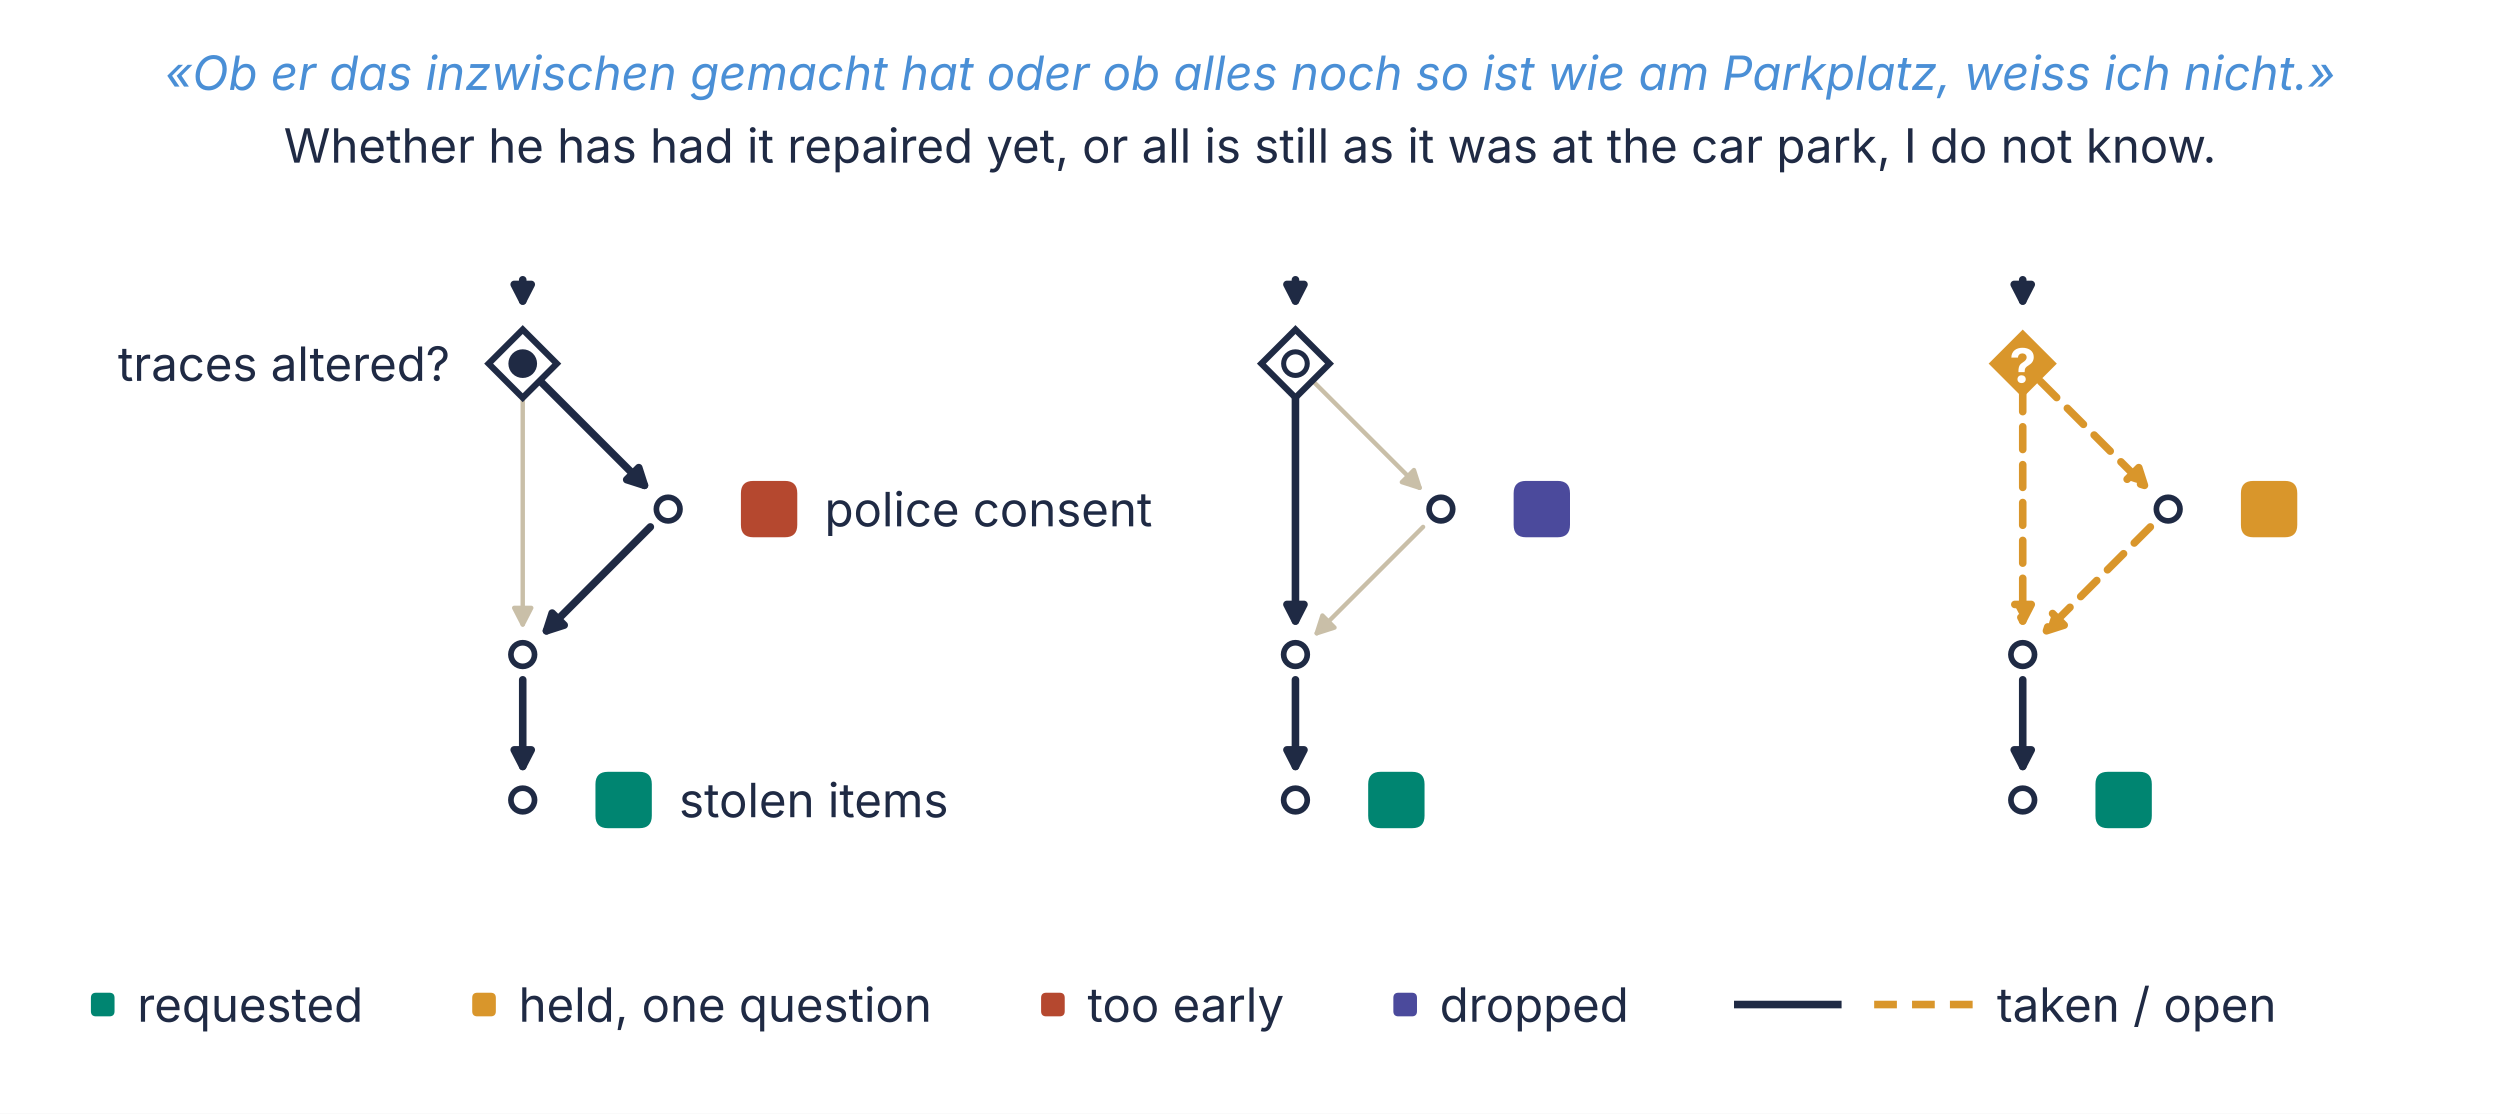
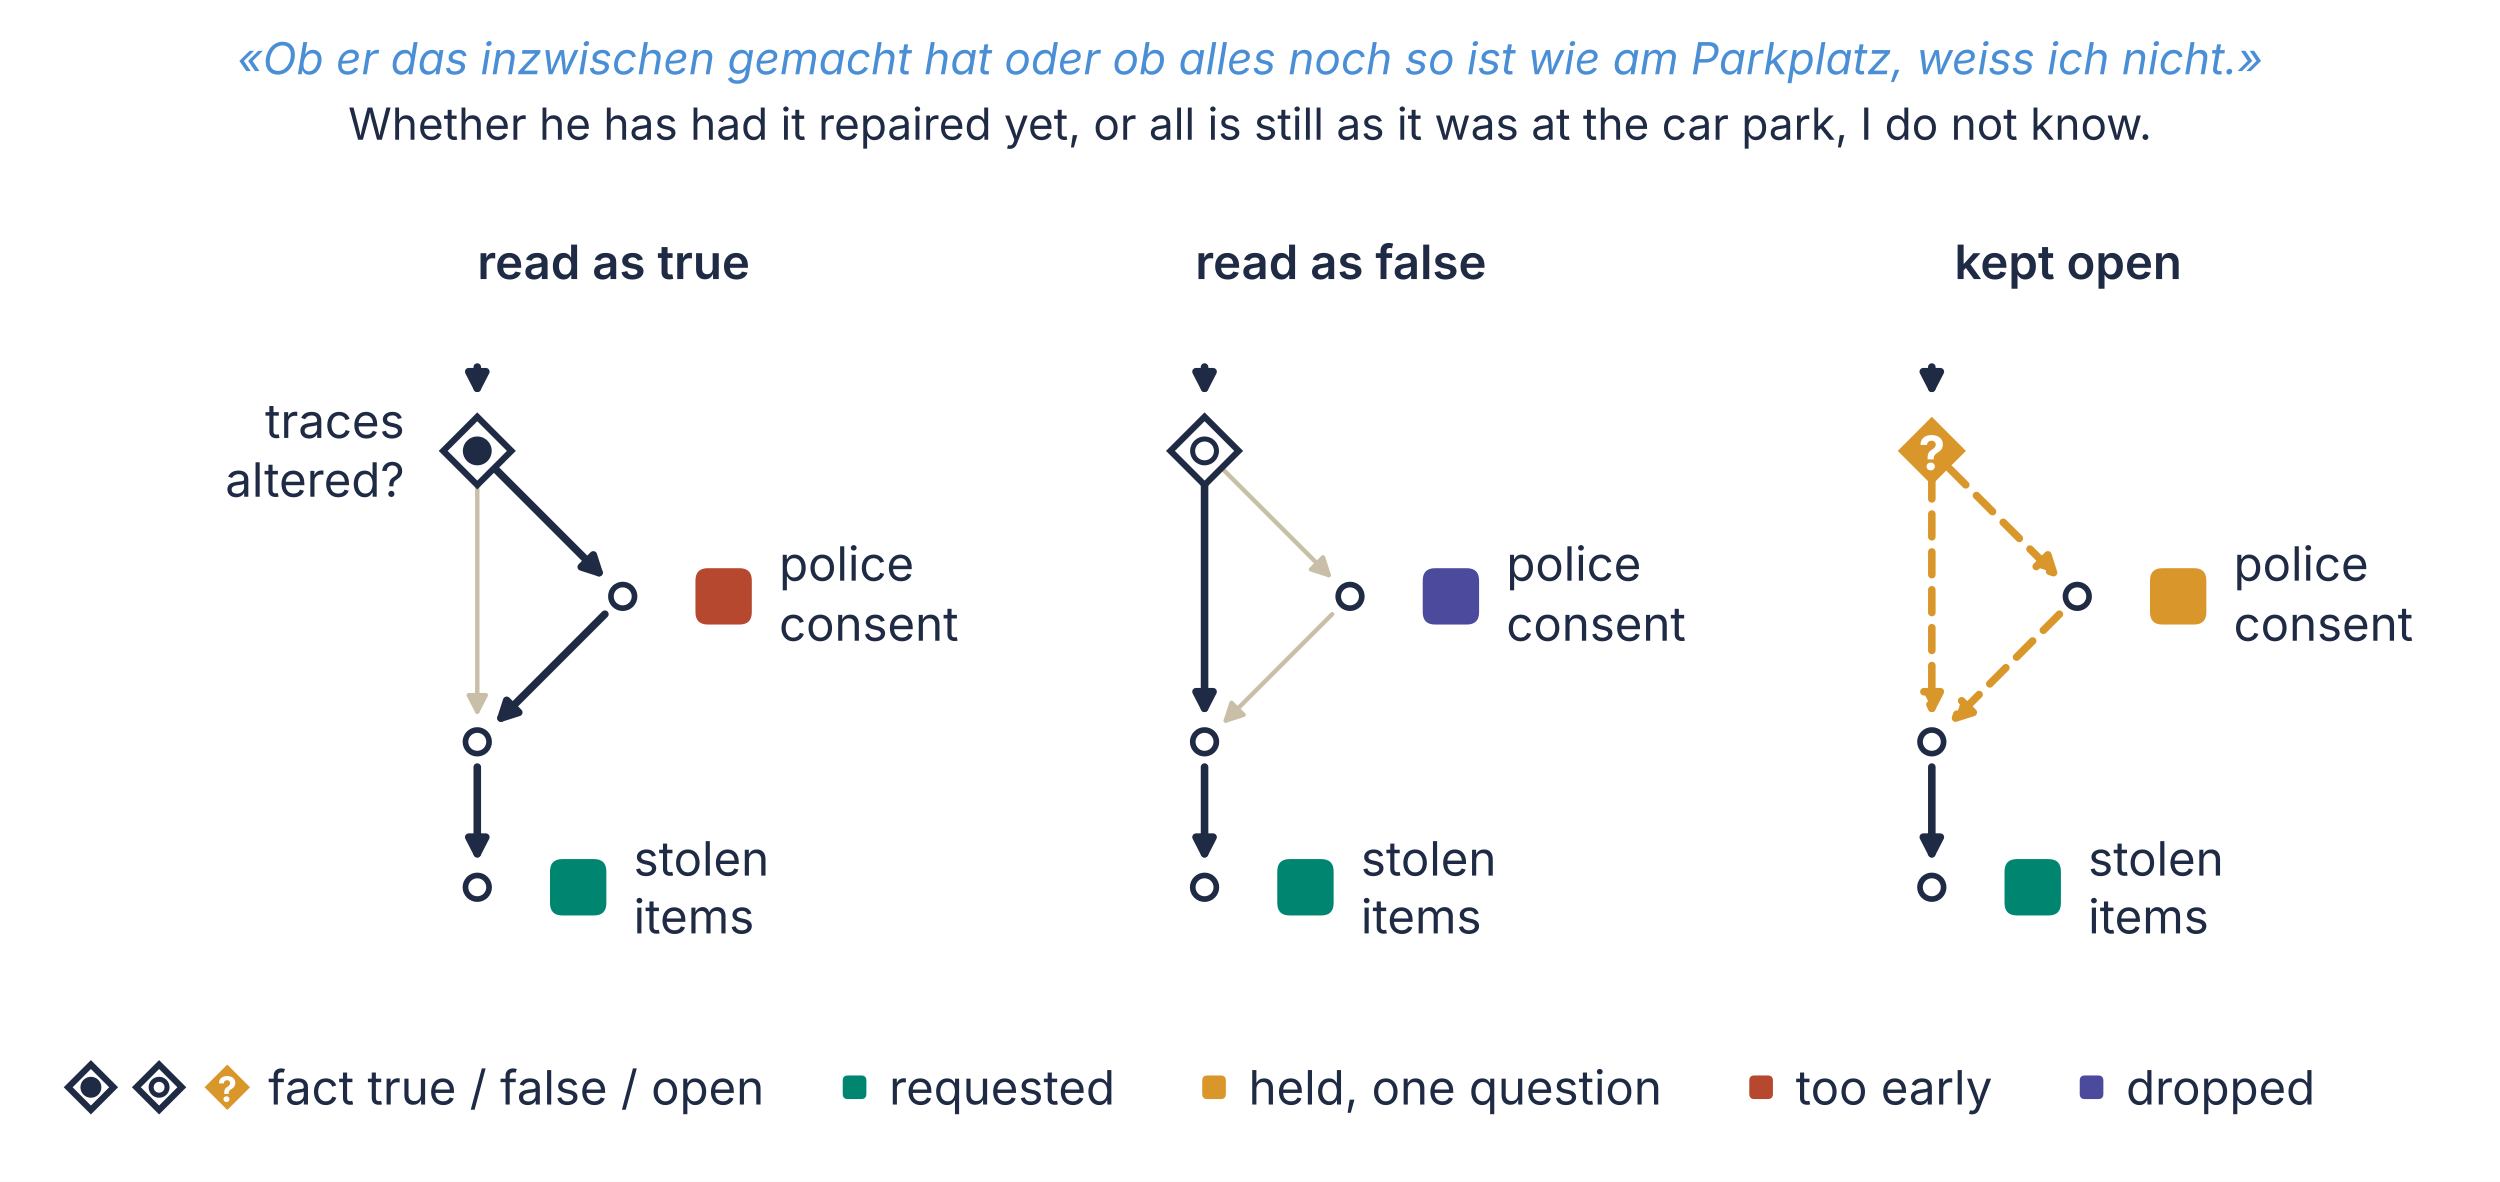
- <svg xmlns="http://www.w3.org/2000/svg" width="396pt" height="176.4pt" viewBox="0 0 396 176.4" version="1.1">
+ <svg xmlns="http://www.w3.org/2000/svg" width="396pt" height="187.2pt" viewBox="0 0 396 187.2" version="1.1">
  <defs>
    <style type="text/css">*{stroke-linejoin: round; stroke-linecap: butt}</style>
  </defs>
  <g id="figure_1">
    <g id="patch_1">
-       <path d="M 0 176.4  L 396 176.4  L 396 0  L 0 0  z " style="fill: #ffffff" />
+       <path d="M 0 187.2  L 396 187.2  L 396 0  L 0 0  z " style="fill: #ffffff" />
    </g>
    <g id="axes_1">
      <g id="patch_2">
-         <path d="M 82.8 44.32  Q 82.8 46.655 82.8 47.679  " style="fill: none; stroke: #1f2a44; stroke-width: 1.2; stroke-linecap: round" />
-         <path d="M 84.15 45.054  L 82.8 47.679  L 81.45 45.054  z " style="fill: #1f2a44; stroke: #1f2a44; stroke-width: 1.2; stroke-linecap: round" />
+         <path d="M 75.6 58.144  Q 75.6 60.479 75.6 61.503  " style="fill: none; stroke: #1f2a44; stroke-width: 1.2; stroke-linecap: round" />
+         <path d="M 76.95 58.878  L 75.6 61.503  L 74.25 58.878  z " style="fill: #1f2a44; stroke: #1f2a44; stroke-width: 1.2; stroke-linecap: round" />
      </g>
      <g id="patch_3">
-         <path d="M 85.627 60.427  Q 94.318 69.118 102.082 76.882  " style="fill: none; stroke: #1f2a44; stroke-width: 1.2; stroke-linecap: round" />
-         <path d="M 101.181 74.071  L 102.082 76.882  L 99.271 75.981  z " style="fill: #1f2a44; stroke: #1f2a44; stroke-width: 1.2; stroke-linecap: round" />
+         <path d="M 78.427 74.251  Q 87.118 82.942 94.882 90.706  " style="fill: none; stroke: #1f2a44; stroke-width: 1.2; stroke-linecap: round" />
+         <path d="M 93.981 87.895  L 94.882 90.706  L 92.071 89.805  z " style="fill: #1f2a44; stroke: #1f2a44; stroke-width: 1.2; stroke-linecap: round" />
      </g>
      <g id="patch_4">
-         <path d="M 103.013 83.467  Q 94.322 92.158 86.558 99.922  " style="fill: none; stroke: #1f2a44; stroke-width: 1.2; stroke-linecap: round" />
-         <path d="M 89.369 99.021  L 86.558 99.922  L 87.459 97.111  z " style="fill: #1f2a44; stroke: #1f2a44; stroke-width: 1.2; stroke-linecap: round" />
+         <path d="M 95.813 97.291  Q 87.122 105.982 79.358 113.746  " style="fill: none; stroke: #1f2a44; stroke-width: 1.2; stroke-linecap: round" />
+         <path d="M 82.169 112.845  L 79.358 113.746  L 80.259 110.935  z " style="fill: #1f2a44; stroke: #1f2a44; stroke-width: 1.2; stroke-linecap: round" />
      </g>
      <g id="patch_5">
-         <path d="M 82.8 61.602  Q 82.8 80.642 82.8 98.916  " style="fill: none; stroke: #c9bfa8; stroke-width: 0.7; stroke-linecap: round" />
-         <path d="M 84.15 96.291  L 82.8 98.916  L 81.45 96.291  z " style="fill: #c9bfa8; stroke: #c9bfa8; stroke-width: 0.7; stroke-linecap: round" />
+         <path d="M 75.6 75.426  Q 75.6 94.466 75.6 112.74  " style="fill: none; stroke: #c9bfa8; stroke-width: 0.7; stroke-linecap: round" />
+         <path d="M 76.95 110.115  L 75.6 112.74  L 74.25 110.115  z " style="fill: #c9bfa8; stroke: #c9bfa8; stroke-width: 0.7; stroke-linecap: round" />
      </g>
      <g id="patch_6">
-         <path d="M 82.8 107.682  Q 82.8 115.2 82.8 121.406  " style="fill: none; stroke: #1f2a44; stroke-width: 1.2; stroke-linecap: round" />
-         <path d="M 84.15 118.781  L 82.8 121.406  L 81.45 118.781  z " style="fill: #1f2a44; stroke: #1f2a44; stroke-width: 1.2; stroke-linecap: round" />
+         <path d="M 75.6 121.506  Q 75.6 129.024 75.6 135.23  " style="fill: none; stroke: #1f2a44; stroke-width: 1.2; stroke-linecap: round" />
+         <path d="M 76.95 132.605  L 75.6 135.23  L 74.25 132.605  z " style="fill: #1f2a44; stroke: #1f2a44; stroke-width: 1.2; stroke-linecap: round" />
      </g>
      <g id="patch_7">
-         <path d="M 205.2 44.32  Q 205.2 46.655 205.2 47.679  " style="fill: none; stroke: #1f2a44; stroke-width: 1.2; stroke-linecap: round" />
-         <path d="M 206.55 45.054  L 205.2 47.679  L 203.85 45.054  z " style="fill: #1f2a44; stroke: #1f2a44; stroke-width: 1.2; stroke-linecap: round" />
+         <path d="M 190.8 58.144  Q 190.8 60.479 190.8 61.503  " style="fill: none; stroke: #1f2a44; stroke-width: 1.2; stroke-linecap: round" />
+         <path d="M 192.15 58.878  L 190.8 61.503  L 189.45 58.878  z " style="fill: #1f2a44; stroke: #1f2a44; stroke-width: 1.2; stroke-linecap: round" />
      </g>
      <g id="patch_8">
-         <path d="M 208.027 60.427  Q 216.718 69.118 224.869 77.269  " style="fill: none; stroke: #c9bfa8; stroke-width: 0.7; stroke-linecap: round" />
-         <path d="M 223.967 74.458  L 224.869 77.269  L 222.058 76.367  z " style="fill: #c9bfa8; stroke: #c9bfa8; stroke-width: 0.7; stroke-linecap: round" />
+         <path d="M 193.627 74.251  Q 202.318 82.942 210.469 91.093  " style="fill: none; stroke: #c9bfa8; stroke-width: 0.7; stroke-linecap: round" />
+         <path d="M 209.567 88.282  L 210.469 91.093  L 207.658 90.191  z " style="fill: #c9bfa8; stroke: #c9bfa8; stroke-width: 0.7; stroke-linecap: round" />
      </g>
      <g id="patch_9">
-         <path d="M 225.413 83.467  Q 216.722 92.158 208.571 100.309  " style="fill: none; stroke: #c9bfa8; stroke-width: 0.7; stroke-linecap: round" />
-         <path d="M 211.382 99.407  L 208.571 100.309  L 209.473 97.498  z " style="fill: #c9bfa8; stroke: #c9bfa8; stroke-width: 0.7; stroke-linecap: round" />
+         <path d="M 211.013 97.291  Q 202.322 105.982 194.171 114.133  " style="fill: none; stroke: #c9bfa8; stroke-width: 0.7; stroke-linecap: round" />
+         <path d="M 196.982 113.231  L 194.171 114.133  L 195.073 111.322  z " style="fill: #c9bfa8; stroke: #c9bfa8; stroke-width: 0.7; stroke-linecap: round" />
      </g>
      <g id="patch_10">
-         <path d="M 205.2 61.602  Q 205.2 80.642 205.2 98.369  " style="fill: none; stroke: #1f2a44; stroke-width: 1.2; stroke-linecap: round" />
-         <path d="M 206.55 95.744  L 205.2 98.369  L 203.85 95.744  z " style="fill: #1f2a44; stroke: #1f2a44; stroke-width: 1.2; stroke-linecap: round" />
+         <path d="M 190.8 75.426  Q 190.8 94.466 190.8 112.193  " style="fill: none; stroke: #1f2a44; stroke-width: 1.2; stroke-linecap: round" />
+         <path d="M 192.15 109.568  L 190.8 112.193  L 189.45 109.568  z " style="fill: #1f2a44; stroke: #1f2a44; stroke-width: 1.2; stroke-linecap: round" />
      </g>
      <g id="patch_11">
-         <path d="M 205.2 107.682  Q 205.2 115.2 205.2 121.406  " style="fill: none; stroke: #1f2a44; stroke-width: 1.2; stroke-linecap: round" />
-         <path d="M 206.55 118.781  L 205.2 121.406  L 203.85 118.781  z " style="fill: #1f2a44; stroke: #1f2a44; stroke-width: 1.2; stroke-linecap: round" />
+         <path d="M 190.8 121.506  Q 190.8 129.024 190.8 135.23  " style="fill: none; stroke: #1f2a44; stroke-width: 1.2; stroke-linecap: round" />
+         <path d="M 192.15 132.605  L 190.8 135.23  L 189.45 132.605  z " style="fill: #1f2a44; stroke: #1f2a44; stroke-width: 1.2; stroke-linecap: round" />
      </g>
      <g id="patch_12">
-         <path d="M 320.4 44.32  Q 320.4 46.655 320.4 47.679  " style="fill: none; stroke: #1f2a44; stroke-width: 1.2; stroke-linecap: round" />
-         <path d="M 321.75 45.054  L 320.4 47.679  L 319.05 45.054  z " style="fill: #1f2a44; stroke: #1f2a44; stroke-width: 1.2; stroke-linecap: round" />
+         <path d="M 306 58.144  Q 306 60.479 306 61.503  " style="fill: none; stroke: #1f2a44; stroke-width: 1.2; stroke-linecap: round" />
+         <path d="M 307.35 58.878  L 306 61.503  L 304.65 58.878  z " style="fill: #1f2a44; stroke: #1f2a44; stroke-width: 1.2; stroke-linecap: round" />
      </g>
      <g id="patch_13">
-         <path d="M 323.227 60.427  Q 331.918 69.118 339.682 76.882  " style="fill: none; stroke-dasharray: 3.6,2.4; stroke-dashoffset: 0; stroke: #d9962b; stroke-width: 1.2; stroke-linecap: round" />
-         <path d="M 338.781 74.071  L 339.682 76.882  L 336.871 75.981  z " style="fill: #d9962b; stroke-dasharray: 3.6,2.4; stroke-dashoffset: 0; stroke: #d9962b; stroke-width: 1.2; stroke-linecap: round" />
+         <path d="M 308.827 74.251  Q 317.518 82.942 325.282 90.706  " style="fill: none; stroke-dasharray: 3.6,2.4; stroke-dashoffset: 0; stroke: #d9962b; stroke-width: 1.2; stroke-linecap: round" />
+         <path d="M 324.381 87.895  L 325.282 90.706  L 322.471 89.805  z " style="fill: #d9962b; stroke-dasharray: 3.6,2.4; stroke-dashoffset: 0; stroke: #d9962b; stroke-width: 1.2; stroke-linecap: round" />
      </g>
      <g id="patch_14">
-         <path d="M 340.613 83.467  Q 331.922 92.158 324.158 99.922  " style="fill: none; stroke-dasharray: 3.6,2.4; stroke-dashoffset: 0; stroke: #d9962b; stroke-width: 1.2; stroke-linecap: round" />
-         <path d="M 326.969 99.021  L 324.158 99.922  L 325.059 97.111  z " style="fill: #d9962b; stroke-dasharray: 3.6,2.4; stroke-dashoffset: 0; stroke: #d9962b; stroke-width: 1.2; stroke-linecap: round" />
+         <path d="M 326.213 97.291  Q 317.522 105.982 309.758 113.746  " style="fill: none; stroke-dasharray: 3.6,2.4; stroke-dashoffset: 0; stroke: #d9962b; stroke-width: 1.2; stroke-linecap: round" />
+         <path d="M 312.569 112.845  L 309.758 113.746  L 310.659 110.935  z " style="fill: #d9962b; stroke-dasharray: 3.6,2.4; stroke-dashoffset: 0; stroke: #d9962b; stroke-width: 1.2; stroke-linecap: round" />
      </g>
      <g id="patch_15">
-         <path d="M 320.4 61.602  Q 320.4 80.642 320.4 98.369  " style="fill: none; stroke-dasharray: 3.6,2.4; stroke-dashoffset: 0; stroke: #d9962b; stroke-width: 1.2; stroke-linecap: round" />
-         <path d="M 321.75 95.744  L 320.4 98.369  L 319.05 95.744  z " style="fill: #d9962b; stroke-dasharray: 3.6,2.4; stroke-dashoffset: 0; stroke: #d9962b; stroke-width: 1.2; stroke-linecap: round" />
+         <path d="M 306 75.426  Q 306 94.466 306 112.193  " style="fill: none; stroke-dasharray: 3.6,2.4; stroke-dashoffset: 0; stroke: #d9962b; stroke-width: 1.2; stroke-linecap: round" />
+         <path d="M 307.35 109.568  L 306 112.193  L 304.65 109.568  z " style="fill: #d9962b; stroke-dasharray: 3.6,2.4; stroke-dashoffset: 0; stroke: #d9962b; stroke-width: 1.2; stroke-linecap: round" />
      </g>
      <g id="patch_16">
-         <path d="M 320.4 107.682  Q 320.4 115.2 320.4 121.406  " style="fill: none; stroke: #1f2a44; stroke-width: 1.2; stroke-linecap: round" />
-         <path d="M 321.75 118.781  L 320.4 121.406  L 319.05 118.781  z " style="fill: #1f2a44; stroke: #1f2a44; stroke-width: 1.2; stroke-linecap: round" />
-       </g>
-       <g id="line2d_1">
-         <path d="M 275.267 159.12  L 291.107 159.12  " clip-path="url(#p791b2cff78)" style="fill: none; stroke: #1f2a44; stroke-width: 1.2; stroke-linecap: square" />
-       </g>
-       <g id="line2d_2">
-         <path d="M 296.867 159.12  L 312.707 159.12  " clip-path="url(#p791b2cff78)" style="fill: none; stroke-dasharray: 3.6,2.4; stroke-dashoffset: 0; stroke: #d9962b; stroke-width: 1.2" />
+         <path d="M 306 121.506  Q 306 129.024 306 135.23  " style="fill: none; stroke: #1f2a44; stroke-width: 1.2; stroke-linecap: round" />
+         <path d="M 307.35 132.605  L 306 135.23  L 304.65 132.605  z " style="fill: #1f2a44; stroke: #1f2a44; stroke-width: 1.2; stroke-linecap: round" />
      </g>
      <g id="text_1">
-         <text style="font-style: italic; font-size: 7.5px; font-family: 'Inter'; text-anchor: middle; fill: #4a8fd6" x="198" y="14.248" transform="rotate(-0 198 14.24827)">«Ob er das inzwischen gemacht hat oder ob alles noch so ist wie am Parkplatz, weiss ich nicht.»</text>
+         <text style="font-style: italic; font-size: 7px; font-family: 'Inter'; text-anchor: middle; fill: #4a8fd6" x="198" y="11.762" transform="rotate(-0 198 11.76239)">«Ob er das inzwischen gemacht hat oder ob alles noch so ist wie am Parkplatz, weiss ich nicht.»</text>
      </g>
      <g id="text_2">
-         <text style="font-size: 7.5px; font-family: 'Inter'; text-anchor: middle; fill: #1f2a44" x="198" y="25.768" transform="rotate(-0 198 25.76827)">Whether he has had it repaired yet, or all is still as it was at the car park, I do not know.</text>
+         <text style="font-size: 7px; font-family: 'Inter'; text-anchor: middle; fill: #1f2a44" x="198" y="22.13" transform="rotate(-0 198 22.13039)">Whether he has had it repaired yet, or all is still as it was at the car park, I do not know.</text>
      </g>
      <g id="patch_17">
-         <path d="M 119.324 85.104  L 124.324 85.104  Q 126.288 85.104 126.288 83.14  L 126.288 78.14  Q 126.288 76.176 124.324 76.176  L 119.324 76.176  Q 117.36 76.176 117.36 78.14  L 117.36 83.14  Q 117.36 85.104 119.324 85.104  z " clip-path="url(#p791b2cff78)" style="fill: #b5482f" />
+         <path d="M 112.124 98.928  L 117.124 98.928  Q 119.088 98.928 119.088 96.964  L 119.088 91.964  Q 119.088 90 117.124 90  L 112.124 90  Q 110.16 90 110.16 91.964  L 110.16 96.964  Q 110.16 98.928 112.124 98.928  z " clip-path="url(#p75412d3162)" style="fill: #b5482f" />
      </g>
      <g id="patch_18">
-         <path d="M 96.284 131.184  L 101.284 131.184  Q 103.248 131.184 103.248 129.22  L 103.248 124.22  Q 103.248 122.256 101.284 122.256  L 96.284 122.256  Q 94.32 122.256 94.32 124.22  L 94.32 129.22  Q 94.32 131.184 96.284 131.184  z " clip-path="url(#p791b2cff78)" style="fill: #008571" />
+         <path d="M 89.084 145.008  L 94.084 145.008  Q 96.048 145.008 96.048 143.044  L 96.048 138.044  Q 96.048 136.08 94.084 136.08  L 89.084 136.08  Q 87.12 136.08 87.12 138.044  L 87.12 143.044  Q 87.12 145.008 89.084 145.008  z " clip-path="url(#p75412d3162)" style="fill: #008571" />
      </g>
      <g id="text_3">
-         <text style="font-size: 7.5px; font-family: 'Inter'; text-anchor: start; fill: #1f2a44" x="130.608" y="83.368" transform="rotate(-0 130.608 83.36827)">police consent</text>
+         <text style="font-size: 7.5px; font-family: 'Inter'; fill: #1f2a44" transform="translate(123.408 91.97919)">police</text>
+         <text style="font-size: 7.5px; font-family: 'Inter'; fill: #1f2a44" transform="translate(123.408 101.4916)">consent</text>
      </g>
      <g id="text_4">
-         <text style="font-size: 7.5px; font-family: 'Inter'; text-anchor: start; fill: #1f2a44" x="107.568" y="129.448" transform="rotate(-0 107.568 129.4483)">stolen items</text>
+         <text style="font-size: 7.5px; font-family: 'Inter'; fill: #1f2a44" transform="translate(100.368 138.6908)">stolen</text>
+         <text style="font-size: 7.5px; font-family: 'Inter'; fill: #1f2a44" transform="translate(100.368 147.8552)">items</text>
      </g>
      <g id="text_5">
-         <text style="font-size: 7.5px; font-family: 'Inter'; text-anchor: end; fill: #1f2a44" x="71.28" y="60.328" transform="rotate(-0 71.28 60.32827)">traces altered?</text>
+         <text style="font-weight: 600; font-size: 7.5px; font-family: 'Inter'; text-anchor: middle; fill: #1f2a44" x="97.2" y="44.2" transform="rotate(-0 97.2 44.20027)">read as true</text>
+       </g>
+       <g id="text_6">
+         <text style="font-size: 7.5px; font-family: 'Inter'; fill: #1f2a44" transform="translate(41.97609 69.37337)">traces</text>
+         <text style="font-size: 7.5px; font-family: 'Inter'; fill: #1f2a44" transform="translate(35.69016 78.67893)">altered?</text>
      </g>
      <g id="patch_19">
-         <path d="M 241.724 85.104  L 246.724 85.104  Q 248.688 85.104 248.688 83.14  L 248.688 78.14  Q 248.688 76.176 246.724 76.176  L 241.724 76.176  Q 239.76 76.176 239.76 78.14  L 239.76 83.14  Q 239.76 85.104 241.724 85.104  z " clip-path="url(#p791b2cff78)" style="fill: #4b4a9c" />
+         <path d="M 227.324 98.928  L 232.324 98.928  Q 234.288 98.928 234.288 96.964  L 234.288 91.964  Q 234.288 90 232.324 90  L 227.324 90  Q 225.36 90 225.36 91.964  L 225.36 96.964  Q 225.36 98.928 227.324 98.928  z " clip-path="url(#p75412d3162)" style="fill: #4b4a9c" />
      </g>
      <g id="patch_20">
-         <path d="M 218.684 131.184  L 223.684 131.184  Q 225.648 131.184 225.648 129.22  L 225.648 124.22  Q 225.648 122.256 223.684 122.256  L 218.684 122.256  Q 216.72 122.256 216.72 124.22  L 216.72 129.22  Q 216.72 131.184 218.684 131.184  z " clip-path="url(#p791b2cff78)" style="fill: #008571" />
+         <path d="M 204.284 145.008  L 209.284 145.008  Q 211.248 145.008 211.248 143.044  L 211.248 138.044  Q 211.248 136.08 209.284 136.08  L 204.284 136.08  Q 202.32 136.08 202.32 138.044  L 202.32 143.044  Q 202.32 145.008 204.284 145.008  z " clip-path="url(#p75412d3162)" style="fill: #008571" />
+       </g>
+       <g id="text_7">
+         <text style="font-size: 7.5px; font-family: 'Inter'; fill: #1f2a44" transform="translate(238.608 91.97919)">police</text>
+         <text style="font-size: 7.5px; font-family: 'Inter'; fill: #1f2a44" transform="translate(238.608 101.4916)">consent</text>
+       </g>
+       <g id="text_8">
+         <text style="font-size: 7.5px; font-family: 'Inter'; fill: #1f2a44" transform="translate(215.568 138.6908)">stolen</text>
+         <text style="font-size: 7.5px; font-family: 'Inter'; fill: #1f2a44" transform="translate(215.568 147.8552)">items</text>
+       </g>
+       <g id="text_9">
+         <text style="font-weight: 600; font-size: 7.5px; font-family: 'Inter'; text-anchor: middle; fill: #1f2a44" x="212.4" y="44.2" transform="rotate(-0 212.4 44.20027)">read as false</text>
      </g>
      <g id="patch_21">
-         <path d="M 356.924 85.104  L 361.924 85.104  Q 363.888 85.104 363.888 83.14  L 363.888 78.14  Q 363.888 76.176 361.924 76.176  L 356.924 76.176  Q 354.96 76.176 354.96 78.14  L 354.96 83.14  Q 354.96 85.104 356.924 85.104  z " clip-path="url(#p791b2cff78)" style="fill: #d9962b" />
+         <path d="M 342.524 98.928  L 347.524 98.928  Q 349.488 98.928 349.488 96.964  L 349.488 91.964  Q 349.488 90 347.524 90  L 342.524 90  Q 340.56 90 340.56 91.964  L 340.56 96.964  Q 340.56 98.928 342.524 98.928  z " clip-path="url(#p75412d3162)" style="fill: #d9962b" />
      </g>
      <g id="patch_22">
-         <path d="M 333.884 131.184  L 338.884 131.184  Q 340.848 131.184 340.848 129.22  L 340.848 124.22  Q 340.848 122.256 338.884 122.256  L 333.884 122.256  Q 331.92 122.256 331.92 124.22  L 331.92 129.22  Q 331.92 131.184 333.884 131.184  z " clip-path="url(#p791b2cff78)" style="fill: #008571" />
+         <path d="M 319.484 145.008  L 324.484 145.008  Q 326.448 145.008 326.448 143.044  L 326.448 138.044  Q 326.448 136.08 324.484 136.08  L 319.484 136.08  Q 317.52 136.08 317.52 138.044  L 317.52 143.044  Q 317.52 145.008 319.484 145.008  z " clip-path="url(#p75412d3162)" style="fill: #008571" />
+       </g>
+       <g id="text_10">
+         <text style="font-size: 7.5px; font-family: 'Inter'; fill: #1f2a44" transform="translate(353.808 91.97919)">police</text>
+         <text style="font-size: 7.5px; font-family: 'Inter'; fill: #1f2a44" transform="translate(353.808 101.4916)">consent</text>
+       </g>
+       <g id="text_11">
+         <text style="font-size: 7.5px; font-family: 'Inter'; fill: #1f2a44" transform="translate(330.768 138.6908)">stolen</text>
+         <text style="font-size: 7.5px; font-family: 'Inter'; fill: #1f2a44" transform="translate(330.768 147.8552)">items</text>
+       </g>
+       <g id="text_12">
+         <text style="font-weight: 600; font-size: 7.5px; font-family: 'Inter'; text-anchor: middle; fill: #1f2a44" x="327.6" y="44.2" transform="rotate(-0 327.6 44.20027)">kept open</text>
+       </g>
+       <g id="text_13">
+         <text style="font-size: 7.5px; font-family: 'Inter'; text-anchor: start; fill: #1f2a44" x="42.48" y="174.952" transform="rotate(-0 42.48 174.9523)">fact true / false / open</text>
      </g>
      <g id="patch_23">
-         <path d="M 15.224 160.992  L 17.32 160.992  Q 18.144 160.992 18.144 160.168  L 18.144 158.072  Q 18.144 157.248 17.32 157.248  L 15.224 157.248  Q 14.4 157.248 14.4 158.072  L 14.4 160.168  Q 14.4 160.992 15.224 160.992  z " clip-path="url(#p791b2cff78)" style="fill: #008571" />
-       </g>
-       <g id="text_6">
-         <text style="font-size: 7.5px; font-family: 'Inter'; text-anchor: start; fill: #1f2a44" x="21.744" y="161.848" transform="rotate(-0 21.744 161.8483)">requested</text>
+         <path d="M 134.314 174.096  L 136.411 174.096  Q 137.234 174.096 137.234 173.272  L 137.234 171.176  Q 137.234 170.352 136.411 170.352  L 134.314 170.352  Q 133.49 170.352 133.49 171.176  L 133.49 173.272  Q 133.49 174.096 134.314 174.096  z " clip-path="url(#p75412d3162)" style="fill: #008571" />
+       </g>
+       <g id="text_14">
+         <text style="font-size: 7.5px; font-family: 'Inter'; text-anchor: start; fill: #1f2a44" x="140.834" y="174.952" transform="rotate(-0 140.8342 174.9523)">requested</text>
      </g>
      <g id="patch_24">
-         <path d="M 75.623 160.992  L 77.719 160.992  Q 78.543 160.992 78.543 160.168  L 78.543 158.072  Q 78.543 157.248 77.719 157.248  L 75.623 157.248  Q 74.799 157.248 74.799 158.072  L 74.799 160.168  Q 74.799 160.992 75.623 160.992  z " clip-path="url(#p791b2cff78)" style="fill: #d9962b" />
-       </g>
-       <g id="text_7">
-         <text style="font-size: 7.5px; font-family: 'Inter'; text-anchor: start; fill: #1f2a44" x="82.143" y="161.848" transform="rotate(-0 82.143 161.8483)">held, one question</text>
+         <path d="M 191.257 174.096  L 193.354 174.096  Q 194.177 174.096 194.177 173.272  L 194.177 171.176  Q 194.177 170.352 193.354 170.352  L 191.257 170.352  Q 190.433 170.352 190.433 171.176  L 190.433 173.272  Q 190.433 174.096 191.257 174.096  z " clip-path="url(#p75412d3162)" style="fill: #d9962b" />
+       </g>
+       <g id="text_15">
+         <text style="font-size: 7.5px; font-family: 'Inter'; text-anchor: start; fill: #1f2a44" x="197.777" y="174.952" transform="rotate(-0 197.7773 174.9523)">held, one question</text>
      </g>
      <g id="patch_25">
-         <path d="M 165.733 160.992  L 167.83 160.992  Q 168.653 160.992 168.653 160.168  L 168.653 158.072  Q 168.653 157.248 167.83 157.248  L 165.733 157.248  Q 164.909 157.248 164.909 158.072  L 164.909 160.168  Q 164.909 160.992 165.733 160.992  z " clip-path="url(#p791b2cff78)" style="fill: #b5482f" />
-       </g>
-       <g id="text_8">
-         <text style="font-size: 7.5px; font-family: 'Inter'; text-anchor: start; fill: #1f2a44" x="172.253" y="161.848" transform="rotate(-0 172.2533 161.8483)">too early</text>
+         <path d="M 277.911 174.096  L 280.008 174.096  Q 280.832 174.096 280.832 173.272  L 280.832 171.176  Q 280.832 170.352 280.008 170.352  L 277.911 170.352  Q 277.087 170.352 277.087 171.176  L 277.087 173.272  Q 277.087 174.096 277.911 174.096  z " clip-path="url(#p75412d3162)" style="fill: #b5482f" />
+       </g>
+       <g id="text_16">
+         <text style="font-size: 7.5px; font-family: 'Inter'; text-anchor: start; fill: #1f2a44" x="284.432" y="174.952" transform="rotate(-0 284.4315 174.9523)">too early</text>
      </g>
      <g id="patch_26">
-         <path d="M 221.531 160.992  L 223.627 160.992  Q 224.451 160.992 224.451 160.168  L 224.451 158.072  Q 224.451 157.248 223.627 157.248  L 221.531 157.248  Q 220.707 157.248 220.707 158.072  L 220.707 160.168  Q 220.707 160.992 221.531 160.992  z " clip-path="url(#p791b2cff78)" style="fill: #4b4a9c" />
-       </g>
-       <g id="text_9">
-         <text style="font-size: 7.5px; font-family: 'Inter'; text-anchor: start; fill: #1f2a44" x="228.051" y="161.848" transform="rotate(-0 228.051 161.8483)">dropped</text>
-       </g>
-       <g id="text_10">
-         <text style="font-size: 7.5px; font-family: 'Inter'; text-anchor: start; fill: #1f2a44" x="316.307" y="161.848" transform="rotate(-0 316.3073 161.8483)">taken / open</text>
+         <path d="M 330.253 174.096  L 332.35 174.096  Q 333.173 174.096 333.173 173.272  L 333.173 171.176  Q 333.173 170.352 332.35 170.352  L 330.253 170.352  Q 329.429 170.352 329.429 171.176  L 329.429 173.272  Q 329.429 174.096 330.253 174.096  z " clip-path="url(#p75412d3162)" style="fill: #4b4a9c" />
+       </g>
+       <g id="text_17">
+         <text style="font-size: 7.5px; font-family: 'Inter'; text-anchor: start; fill: #1f2a44" x="336.773" y="174.952" transform="rotate(-0 336.7733 174.9523)">dropped</text>
      </g>
      <g id="patch_27">
-         <path d="M 82.8 52.2  L 88.2 57.6  L 82.8 63  L 77.4 57.6  z " clip-path="url(#p791b2cff78)" style="fill: #ffffff; stroke: #1f2a44; stroke-linejoin: miter" />
+         <path d="M 75.6 66.024  L 81 71.424  L 75.6 76.824  L 70.2 71.424  z " clip-path="url(#p75412d3162)" style="fill: #ffffff; stroke: #1f2a44; stroke-linejoin: miter" />
      </g>
      <g id="patch_28">
-         <path d="M 105.84 82.512  C 106.336 82.512 106.813 82.315 107.164 81.964  C 107.515 81.613 107.712 81.136 107.712 80.64  C 107.712 80.144 107.515 79.667 107.164 79.316  C 106.813 78.965 106.336 78.768 105.84 78.768  C 105.344 78.768 104.867 78.965 104.516 79.316  C 104.165 79.667 103.968 80.144 103.968 80.64  C 103.968 81.136 104.165 81.613 104.516 81.964  C 104.867 82.315 105.344 82.512 105.84 82.512  z " clip-path="url(#p791b2cff78)" style="fill: #ffffff; stroke: #1f2a44; stroke-width: 0.9; stroke-linejoin: miter" />
+         <path d="M 98.64 96.336  C 99.136 96.336 99.613 96.139 99.964 95.788  C 100.315 95.437 100.512 94.96 100.512 94.464  C 100.512 93.968 100.315 93.491 99.964 93.14  C 99.613 92.789 99.136 92.592 98.64 92.592  C 98.144 92.592 97.667 92.789 97.316 93.14  C 96.965 93.491 96.768 93.968 96.768 94.464  C 96.768 94.96 96.965 95.437 97.316 95.788  C 97.667 96.139 98.144 96.336 98.64 96.336  z " clip-path="url(#p75412d3162)" style="fill: #ffffff; stroke: #1f2a44; stroke-width: 0.9; stroke-linejoin: miter" />
      </g>
      <g id="patch_29">
-         <path d="M 82.8 105.552  C 83.296 105.552 83.773 105.355 84.124 105.004  C 84.475 104.653 84.672 104.176 84.672 103.68  C 84.672 103.184 84.475 102.707 84.124 102.356  C 83.773 102.005 83.296 101.808 82.8 101.808  C 82.304 101.808 81.827 102.005 81.476 102.356  C 81.125 102.707 80.928 103.184 80.928 103.68  C 80.928 104.176 81.125 104.653 81.476 105.004  C 81.827 105.355 82.304 105.552 82.8 105.552  z " clip-path="url(#p791b2cff78)" style="fill: #ffffff; stroke: #1f2a44; stroke-width: 0.9; stroke-linejoin: miter" />
+         <path d="M 75.6 119.376  C 76.096 119.376 76.573 119.179 76.924 118.828  C 77.275 118.477 77.472 118 77.472 117.504  C 77.472 117.008 77.275 116.531 76.924 116.18  C 76.573 115.829 76.096 115.632 75.6 115.632  C 75.104 115.632 74.627 115.829 74.276 116.18  C 73.925 116.531 73.728 117.008 73.728 117.504  C 73.728 118 73.925 118.477 74.276 118.828  C 74.627 119.179 75.104 119.376 75.6 119.376  z " clip-path="url(#p75412d3162)" style="fill: #ffffff; stroke: #1f2a44; stroke-width: 0.9; stroke-linejoin: miter" />
      </g>
      <g id="patch_30">
-         <path d="M 82.8 128.592  C 83.296 128.592 83.773 128.395 84.124 128.044  C 84.475 127.693 84.672 127.216 84.672 126.72  C 84.672 126.224 84.475 125.747 84.124 125.396  C 83.773 125.045 83.296 124.848 82.8 124.848  C 82.304 124.848 81.827 125.045 81.476 125.396  C 81.125 125.747 80.928 126.224 80.928 126.72  C 80.928 127.216 81.125 127.693 81.476 128.044  C 81.827 128.395 82.304 128.592 82.8 128.592  z " clip-path="url(#p791b2cff78)" style="fill: #ffffff; stroke: #1f2a44; stroke-width: 0.9; stroke-linejoin: miter" />
+         <path d="M 75.6 142.416  C 76.096 142.416 76.573 142.219 76.924 141.868  C 77.275 141.517 77.472 141.04 77.472 140.544  C 77.472 140.048 77.275 139.571 76.924 139.22  C 76.573 138.869 76.096 138.672 75.6 138.672  C 75.104 138.672 74.627 138.869 74.276 139.22  C 73.925 139.571 73.728 140.048 73.728 140.544  C 73.728 141.04 73.925 141.517 74.276 141.868  C 74.627 142.219 75.104 142.416 75.6 142.416  z " clip-path="url(#p75412d3162)" style="fill: #ffffff; stroke: #1f2a44; stroke-width: 0.9; stroke-linejoin: miter" />
      </g>
      <g id="patch_31">
-         <path d="M 205.2 52.2  L 210.6 57.6  L 205.2 63  L 199.8 57.6  z " clip-path="url(#p791b2cff78)" style="fill: #ffffff; stroke: #1f2a44; stroke-linejoin: miter" />
+         <path d="M 190.8 66.024  L 196.2 71.424  L 190.8 76.824  L 185.4 71.424  z " clip-path="url(#p75412d3162)" style="fill: #ffffff; stroke: #1f2a44; stroke-linejoin: miter" />
      </g>
      <g id="patch_32">
-         <path d="M 228.24 82.512  C 228.736 82.512 229.213 82.315 229.564 81.964  C 229.915 81.613 230.112 81.136 230.112 80.64  C 230.112 80.144 229.915 79.667 229.564 79.316  C 229.213 78.965 228.736 78.768 228.24 78.768  C 227.744 78.768 227.267 78.965 226.916 79.316  C 226.565 79.667 226.368 80.144 226.368 80.64  C 226.368 81.136 226.565 81.613 226.916 81.964  C 227.267 82.315 227.744 82.512 228.24 82.512  z " clip-path="url(#p791b2cff78)" style="fill: #ffffff; stroke: #1f2a44; stroke-width: 0.9; stroke-linejoin: miter" />
+         <path d="M 213.84 96.336  C 214.336 96.336 214.813 96.139 215.164 95.788  C 215.515 95.437 215.712 94.96 215.712 94.464  C 215.712 93.968 215.515 93.491 215.164 93.14  C 214.813 92.789 214.336 92.592 213.84 92.592  C 213.344 92.592 212.867 92.789 212.516 93.14  C 212.165 93.491 211.968 93.968 211.968 94.464  C 211.968 94.96 212.165 95.437 212.516 95.788  C 212.867 96.139 213.344 96.336 213.84 96.336  z " clip-path="url(#p75412d3162)" style="fill: #ffffff; stroke: #1f2a44; stroke-width: 0.9; stroke-linejoin: miter" />
      </g>
      <g id="patch_33">
-         <path d="M 205.2 105.552  C 205.696 105.552 206.173 105.355 206.524 105.004  C 206.875 104.653 207.072 104.176 207.072 103.68  C 207.072 103.184 206.875 102.707 206.524 102.356  C 206.173 102.005 205.696 101.808 205.2 101.808  C 204.704 101.808 204.227 102.005 203.876 102.356  C 203.525 102.707 203.328 103.184 203.328 103.68  C 203.328 104.176 203.525 104.653 203.876 105.004  C 204.227 105.355 204.704 105.552 205.2 105.552  z " clip-path="url(#p791b2cff78)" style="fill: #ffffff; stroke: #1f2a44; stroke-width: 0.9; stroke-linejoin: miter" />
+         <path d="M 190.8 119.376  C 191.296 119.376 191.773 119.179 192.124 118.828  C 192.475 118.477 192.672 118 192.672 117.504  C 192.672 117.008 192.475 116.531 192.124 116.18  C 191.773 115.829 191.296 115.632 190.8 115.632  C 190.304 115.632 189.827 115.829 189.476 116.18  C 189.125 116.531 188.928 117.008 188.928 117.504  C 188.928 118 189.125 118.477 189.476 118.828  C 189.827 119.179 190.304 119.376 190.8 119.376  z " clip-path="url(#p75412d3162)" style="fill: #ffffff; stroke: #1f2a44; stroke-width: 0.9; stroke-linejoin: miter" />
      </g>
      <g id="patch_34">
-         <path d="M 205.2 128.592  C 205.696 128.592 206.173 128.395 206.524 128.044  C 206.875 127.693 207.072 127.216 207.072 126.72  C 207.072 126.224 206.875 125.747 206.524 125.396  C 206.173 125.045 205.696 124.848 205.2 124.848  C 204.704 124.848 204.227 125.045 203.876 125.396  C 203.525 125.747 203.328 126.224 203.328 126.72  C 203.328 127.216 203.525 127.693 203.876 128.044  C 204.227 128.395 204.704 128.592 205.2 128.592  z " clip-path="url(#p791b2cff78)" style="fill: #ffffff; stroke: #1f2a44; stroke-width: 0.9; stroke-linejoin: miter" />
+         <path d="M 190.8 142.416  C 191.296 142.416 191.773 142.219 192.124 141.868  C 192.475 141.517 192.672 141.04 192.672 140.544  C 192.672 140.048 192.475 139.571 192.124 139.22  C 191.773 138.869 191.296 138.672 190.8 138.672  C 190.304 138.672 189.827 138.869 189.476 139.22  C 189.125 139.571 188.928 140.048 188.928 140.544  C 188.928 141.04 189.125 141.517 189.476 141.868  C 189.827 142.219 190.304 142.416 190.8 142.416  z " clip-path="url(#p75412d3162)" style="fill: #ffffff; stroke: #1f2a44; stroke-width: 0.9; stroke-linejoin: miter" />
      </g>
      <g id="patch_35">
-         <path d="M 320.4 52.2  L 325.8 57.6  L 320.4 63  L 315 57.6  z " clip-path="url(#p791b2cff78)" style="fill: #d9962b" />
+         <path d="M 306 66.024  L 311.4 71.424  L 306 76.824  L 300.6 71.424  z " clip-path="url(#p75412d3162)" style="fill: #d9962b" />
      </g>
      <g id="patch_36">
-         <path d="M 343.44 82.512  C 343.936 82.512 344.413 82.315 344.764 81.964  C 345.115 81.613 345.312 81.136 345.312 80.64  C 345.312 80.144 345.115 79.667 344.764 79.316  C 344.413 78.965 343.936 78.768 343.44 78.768  C 342.944 78.768 342.467 78.965 342.116 79.316  C 341.765 79.667 341.568 80.144 341.568 80.64  C 341.568 81.136 341.765 81.613 342.116 81.964  C 342.467 82.315 342.944 82.512 343.44 82.512  z " clip-path="url(#p791b2cff78)" style="fill: #ffffff; stroke: #1f2a44; stroke-width: 0.9; stroke-linejoin: miter" />
+         <path d="M 329.04 96.336  C 329.536 96.336 330.013 96.139 330.364 95.788  C 330.715 95.437 330.912 94.96 330.912 94.464  C 330.912 93.968 330.715 93.491 330.364 93.14  C 330.013 92.789 329.536 92.592 329.04 92.592  C 328.544 92.592 328.067 92.789 327.716 93.14  C 327.365 93.491 327.168 93.968 327.168 94.464  C 327.168 94.96 327.365 95.437 327.716 95.788  C 328.067 96.139 328.544 96.336 329.04 96.336  z " clip-path="url(#p75412d3162)" style="fill: #ffffff; stroke: #1f2a44; stroke-width: 0.9; stroke-linejoin: miter" />
      </g>
      <g id="patch_37">
-         <path d="M 320.4 105.552  C 320.896 105.552 321.373 105.355 321.724 105.004  C 322.075 104.653 322.272 104.176 322.272 103.68  C 322.272 103.184 322.075 102.707 321.724 102.356  C 321.373 102.005 320.896 101.808 320.4 101.808  C 319.904 101.808 319.427 102.005 319.076 102.356  C 318.725 102.707 318.528 103.184 318.528 103.68  C 318.528 104.176 318.725 104.653 319.076 105.004  C 319.427 105.355 319.904 105.552 320.4 105.552  z " clip-path="url(#p791b2cff78)" style="fill: #ffffff; stroke: #1f2a44; stroke-width: 0.9; stroke-linejoin: miter" />
+         <path d="M 306 119.376  C 306.496 119.376 306.973 119.179 307.324 118.828  C 307.675 118.477 307.872 118 307.872 117.504  C 307.872 117.008 307.675 116.531 307.324 116.18  C 306.973 115.829 306.496 115.632 306 115.632  C 305.504 115.632 305.027 115.829 304.676 116.18  C 304.325 116.531 304.128 117.008 304.128 117.504  C 304.128 118 304.325 118.477 304.676 118.828  C 305.027 119.179 305.504 119.376 306 119.376  z " clip-path="url(#p75412d3162)" style="fill: #ffffff; stroke: #1f2a44; stroke-width: 0.9; stroke-linejoin: miter" />
      </g>
      <g id="patch_38">
-         <path d="M 320.4 128.592  C 320.896 128.592 321.373 128.395 321.724 128.044  C 322.075 127.693 322.272 127.216 322.272 126.72  C 322.272 126.224 322.075 125.747 321.724 125.396  C 321.373 125.045 320.896 124.848 320.4 124.848  C 319.904 124.848 319.427 125.045 319.076 125.396  C 318.725 125.747 318.528 126.224 318.528 126.72  C 318.528 127.216 318.725 127.693 319.076 128.044  C 319.427 128.395 319.904 128.592 320.4 128.592  z " clip-path="url(#p791b2cff78)" style="fill: #ffffff; stroke: #1f2a44; stroke-width: 0.9; stroke-linejoin: miter" />
+         <path d="M 306 142.416  C 306.496 142.416 306.973 142.219 307.324 141.868  C 307.675 141.517 307.872 141.04 307.872 140.544  C 307.872 140.048 307.675 139.571 307.324 139.22  C 306.973 138.869 306.496 138.672 306 138.672  C 305.504 138.672 305.027 138.869 304.676 139.22  C 304.325 139.571 304.128 140.048 304.128 140.544  C 304.128 141.04 304.325 141.517 304.676 141.868  C 305.027 142.219 305.504 142.416 306 142.416  z " clip-path="url(#p75412d3162)" style="fill: #ffffff; stroke: #1f2a44; stroke-width: 0.9; stroke-linejoin: miter" />
      </g>
      <g id="patch_39">
-         <path d="M 82.8 59.472  C 83.296 59.472 83.773 59.275 84.124 58.924  C 84.475 58.573 84.672 58.096 84.672 57.6  C 84.672 57.104 84.475 56.627 84.124 56.276  C 83.773 55.925 83.296 55.728 82.8 55.728  C 82.304 55.728 81.827 55.925 81.476 56.276  C 81.125 56.627 80.928 57.104 80.928 57.6  C 80.928 58.096 81.125 58.573 81.476 58.924  C 81.827 59.275 82.304 59.472 82.8 59.472  z " clip-path="url(#p791b2cff78)" style="fill: #1f2a44; stroke: #1f2a44; stroke-width: 0.8; stroke-linejoin: miter" />
+         <path d="M 14.4 168.624  L 18 172.224  L 14.4 175.824  L 10.8 172.224  z " clip-path="url(#p75412d3162)" style="fill: #ffffff; stroke: #1f2a44; stroke-linejoin: miter" />
      </g>
      <g id="patch_40">
-         <path d="M 205.2 59.472  C 205.696 59.472 206.173 59.275 206.524 58.924  C 206.875 58.573 207.072 58.096 207.072 57.6  C 207.072 57.104 206.875 56.627 206.524 56.276  C 206.173 55.925 205.696 55.728 205.2 55.728  C 204.704 55.728 204.227 55.925 203.876 56.276  C 203.525 56.627 203.328 57.104 203.328 57.6  C 203.328 58.096 203.525 58.573 203.876 58.924  C 204.227 59.275 204.704 59.472 205.2 59.472  z " clip-path="url(#p791b2cff78)" style="fill: #ffffff; stroke: #1f2a44; stroke-width: 0.8; stroke-linejoin: miter" />
-       </g>
-       <g id="text_11">
-         <text style="font-weight: 700; font-size: 7.5px; font-family: 'Inter'; text-anchor: middle; fill: #ffffff" x="320.4" y="60.616" transform="rotate(-0 320.4 60.61627)">?</text>
+         <path d="M 25.2 168.624  L 28.8 172.224  L 25.2 175.824  L 21.6 172.224  z " clip-path="url(#p75412d3162)" style="fill: #ffffff; stroke: #1f2a44; stroke-linejoin: miter" />
+       </g>
+       <g id="patch_41">
+         <path d="M 36 168.624  L 39.6 172.224  L 36 175.824  L 32.4 172.224  z " clip-path="url(#p75412d3162)" style="fill: #d9962b" />
+       </g>
+       <g id="patch_42">
+         <path d="M 75.6 73.314  C 76.101 73.314 76.582 73.115 76.936 72.76  C 77.291 72.406 77.49 71.925 77.49 71.424  C 77.49 70.923 77.291 70.442 76.936 70.088  C 76.582 69.733 76.101 69.534 75.6 69.534  C 75.099 69.534 74.618 69.733 74.264 70.088  C 73.909 70.442 73.71 70.923 73.71 71.424  C 73.71 71.925 73.909 72.406 74.264 72.76  C 74.618 73.115 75.099 73.314 75.6 73.314  z " clip-path="url(#p75412d3162)" style="fill: #1f2a44; stroke: #1f2a44; stroke-width: 0.8; stroke-linejoin: miter" />
+       </g>
+       <g id="patch_43">
+         <path d="M 190.8 73.314  C 191.301 73.314 191.782 73.115 192.136 72.76  C 192.491 72.406 192.69 71.925 192.69 71.424  C 192.69 70.923 192.491 70.442 192.136 70.088  C 191.782 69.733 191.301 69.534 190.8 69.534  C 190.299 69.534 189.818 69.733 189.464 70.088  C 189.109 70.442 188.91 70.923 188.91 71.424  C 188.91 71.925 189.109 72.406 189.464 72.76  C 189.818 73.115 190.299 73.314 190.8 73.314  z " clip-path="url(#p75412d3162)" style="fill: #ffffff; stroke: #1f2a44; stroke-width: 0.8; stroke-linejoin: miter" />
+       </g>
+       <g id="text_18">
+         <text style="font-weight: 700; font-size: 7.5px; font-family: 'Inter'; text-anchor: middle; fill: #ffffff" x="306" y="74.44" transform="rotate(-0 306 74.44027)">?</text>
+       </g>
+       <g id="patch_44">
+         <path d="M 14.4 173.484  C 14.734 173.484 15.055 173.351 15.291 173.115  C 15.527 172.879 15.66 172.558 15.66 172.224  C 15.66 171.89 15.527 171.569 15.291 171.333  C 15.055 171.097 14.734 170.964 14.4 170.964  C 14.066 170.964 13.745 171.097 13.509 171.333  C 13.273 171.569 13.14 171.89 13.14 172.224  C 13.14 172.558 13.273 172.879 13.509 173.115  C 13.745 173.351 14.066 173.484 14.4 173.484  z " clip-path="url(#p75412d3162)" style="fill: #1f2a44; stroke: #1f2a44; stroke-width: 0.8; stroke-linejoin: miter" />
+       </g>
+       <g id="patch_45">
+         <path d="M 25.2 173.484  C 25.534 173.484 25.855 173.351 26.091 173.115  C 26.327 172.879 26.46 172.558 26.46 172.224  C 26.46 171.89 26.327 171.569 26.091 171.333  C 25.855 171.097 25.534 170.964 25.2 170.964  C 24.866 170.964 24.545 171.097 24.309 171.333  C 24.073 171.569 23.94 171.89 23.94 172.224  C 23.94 172.558 24.073 172.879 24.309 173.115  C 24.545 173.351 24.866 173.484 25.2 173.484  z " clip-path="url(#p75412d3162)" style="fill: #ffffff; stroke: #1f2a44; stroke-width: 0.8; stroke-linejoin: miter" />
+       </g>
+       <g id="text_19">
+         <text style="font-weight: 700; font-size: 5.5px; font-family: 'Inter'; text-anchor: middle; fill: #ffffff" x="36" y="174.513" transform="rotate(-0 36 174.5127)">?</text>
      </g>
    </g>
  </g>
  <defs>
-     <clipPath id="p791b2cff78">
-       <rect x="0" y="0" width="396" height="176.4" />
+     <clipPath id="p75412d3162">
+       <rect x="0" y="0" width="396" height="187.2" />
    </clipPath>
  </defs>
</svg>
